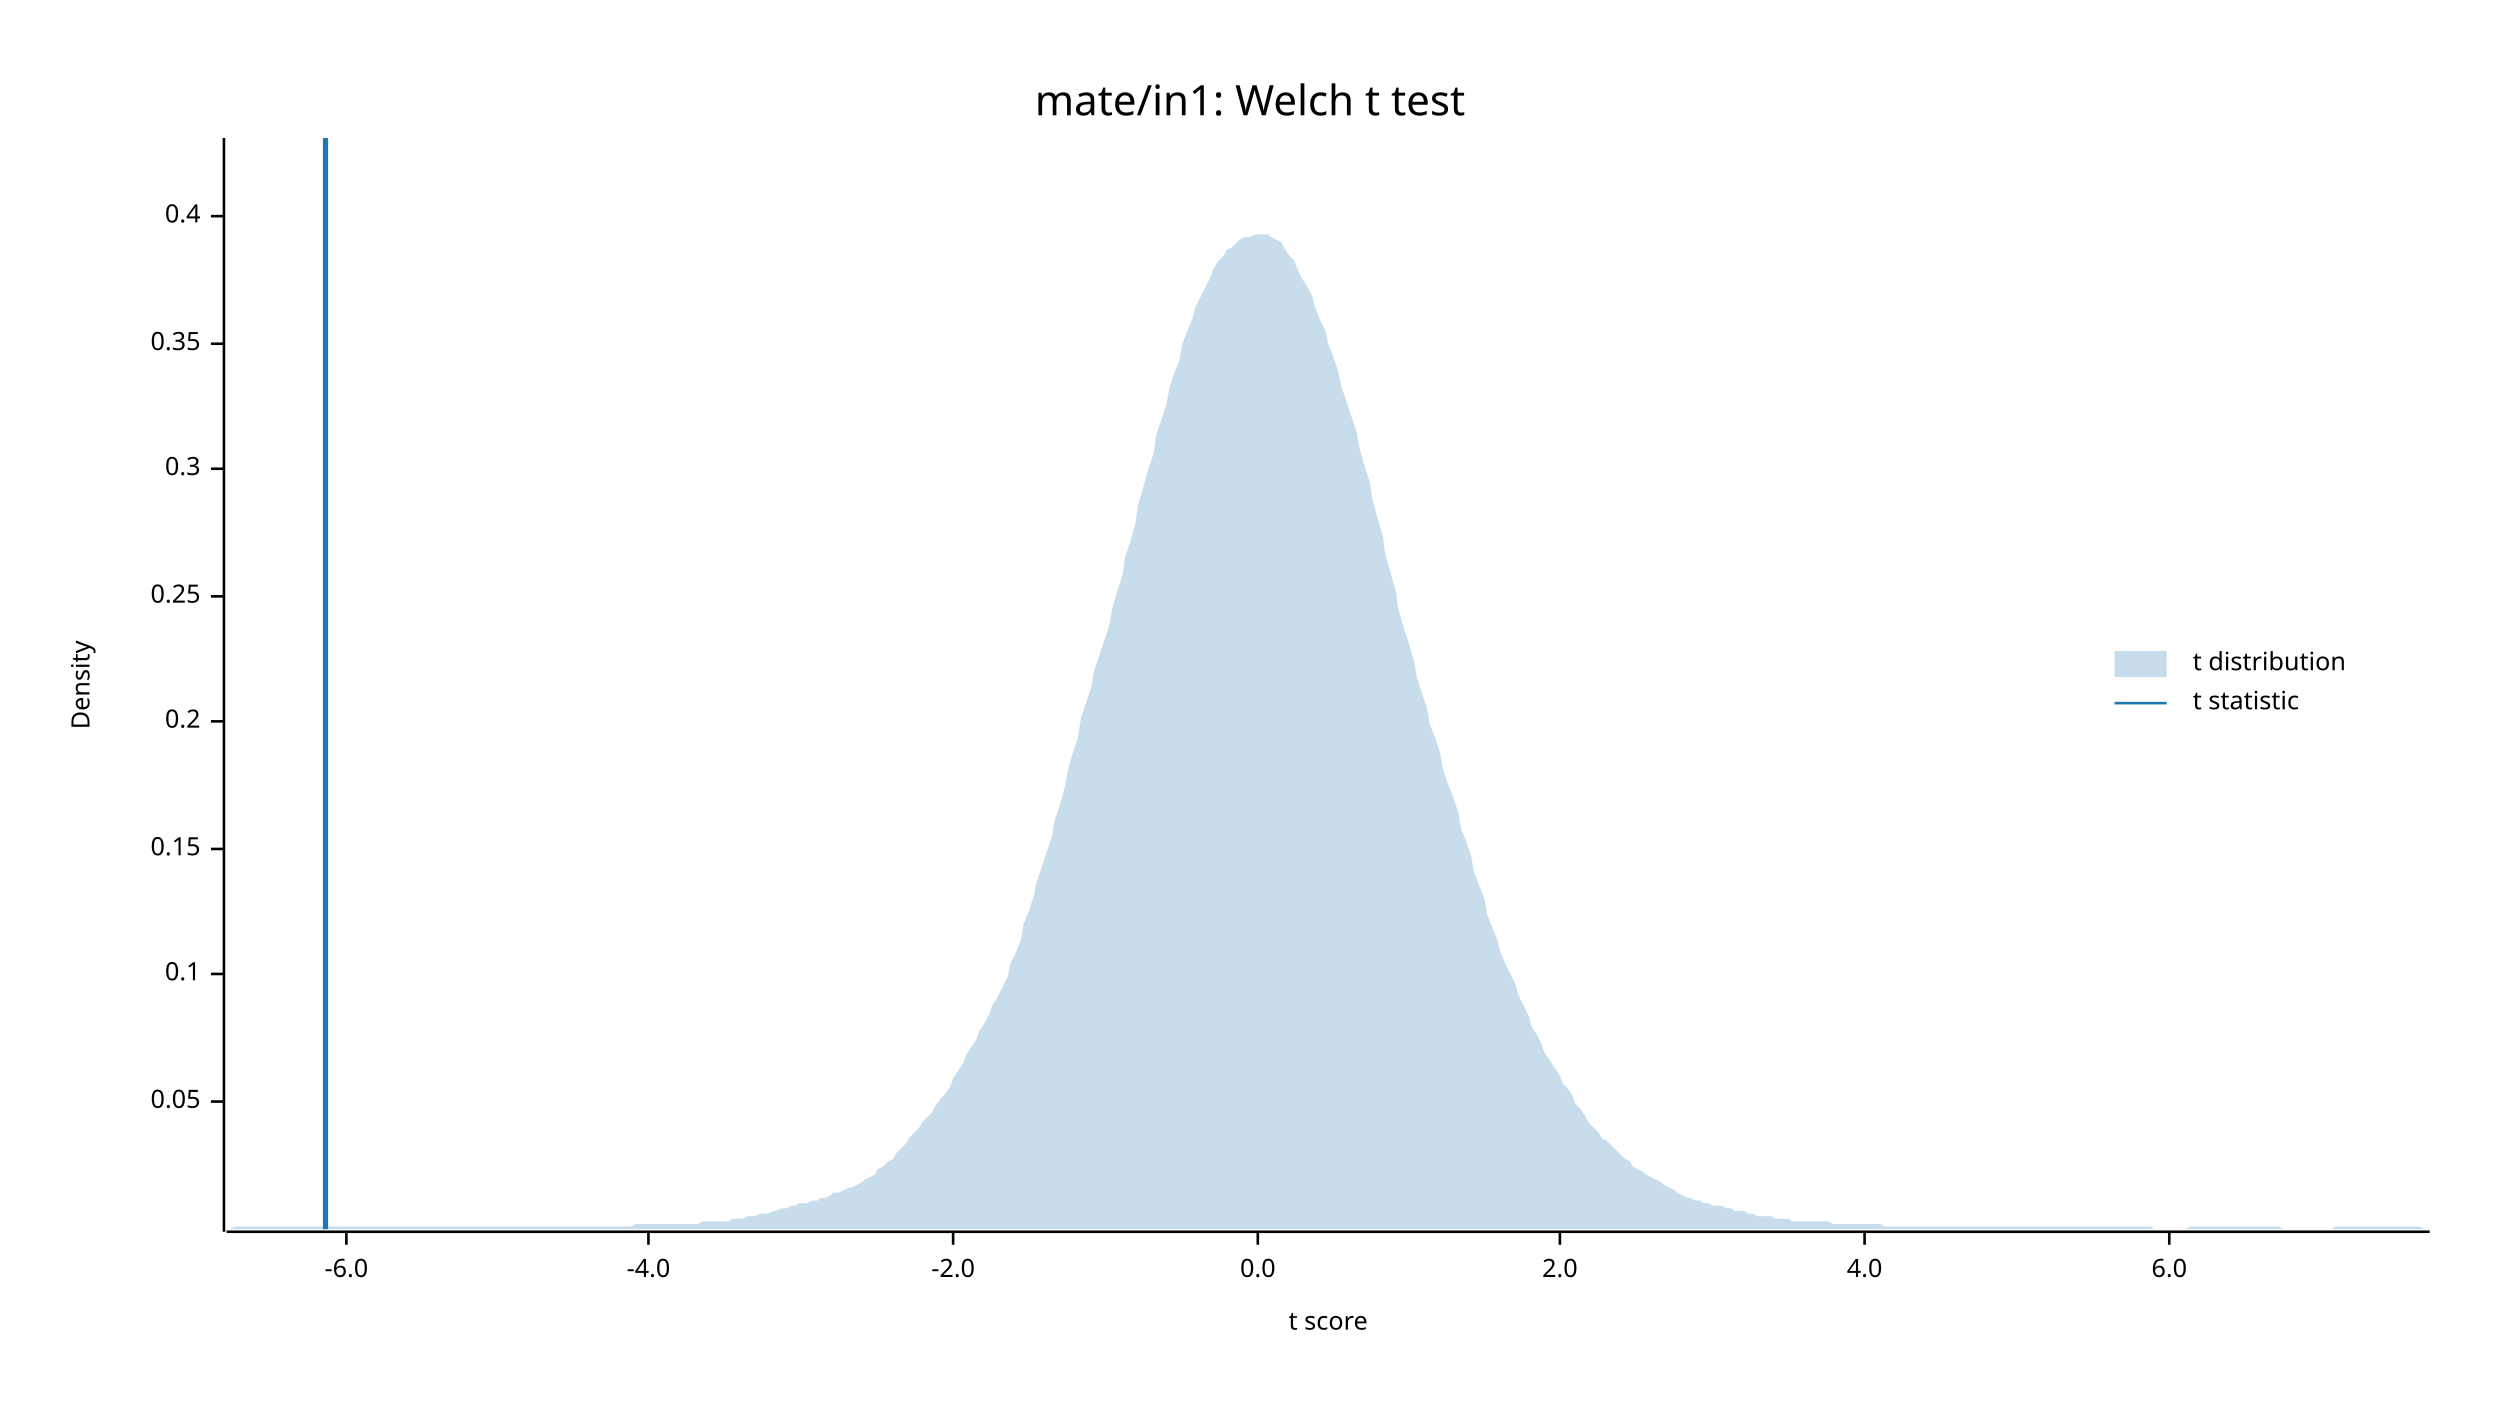
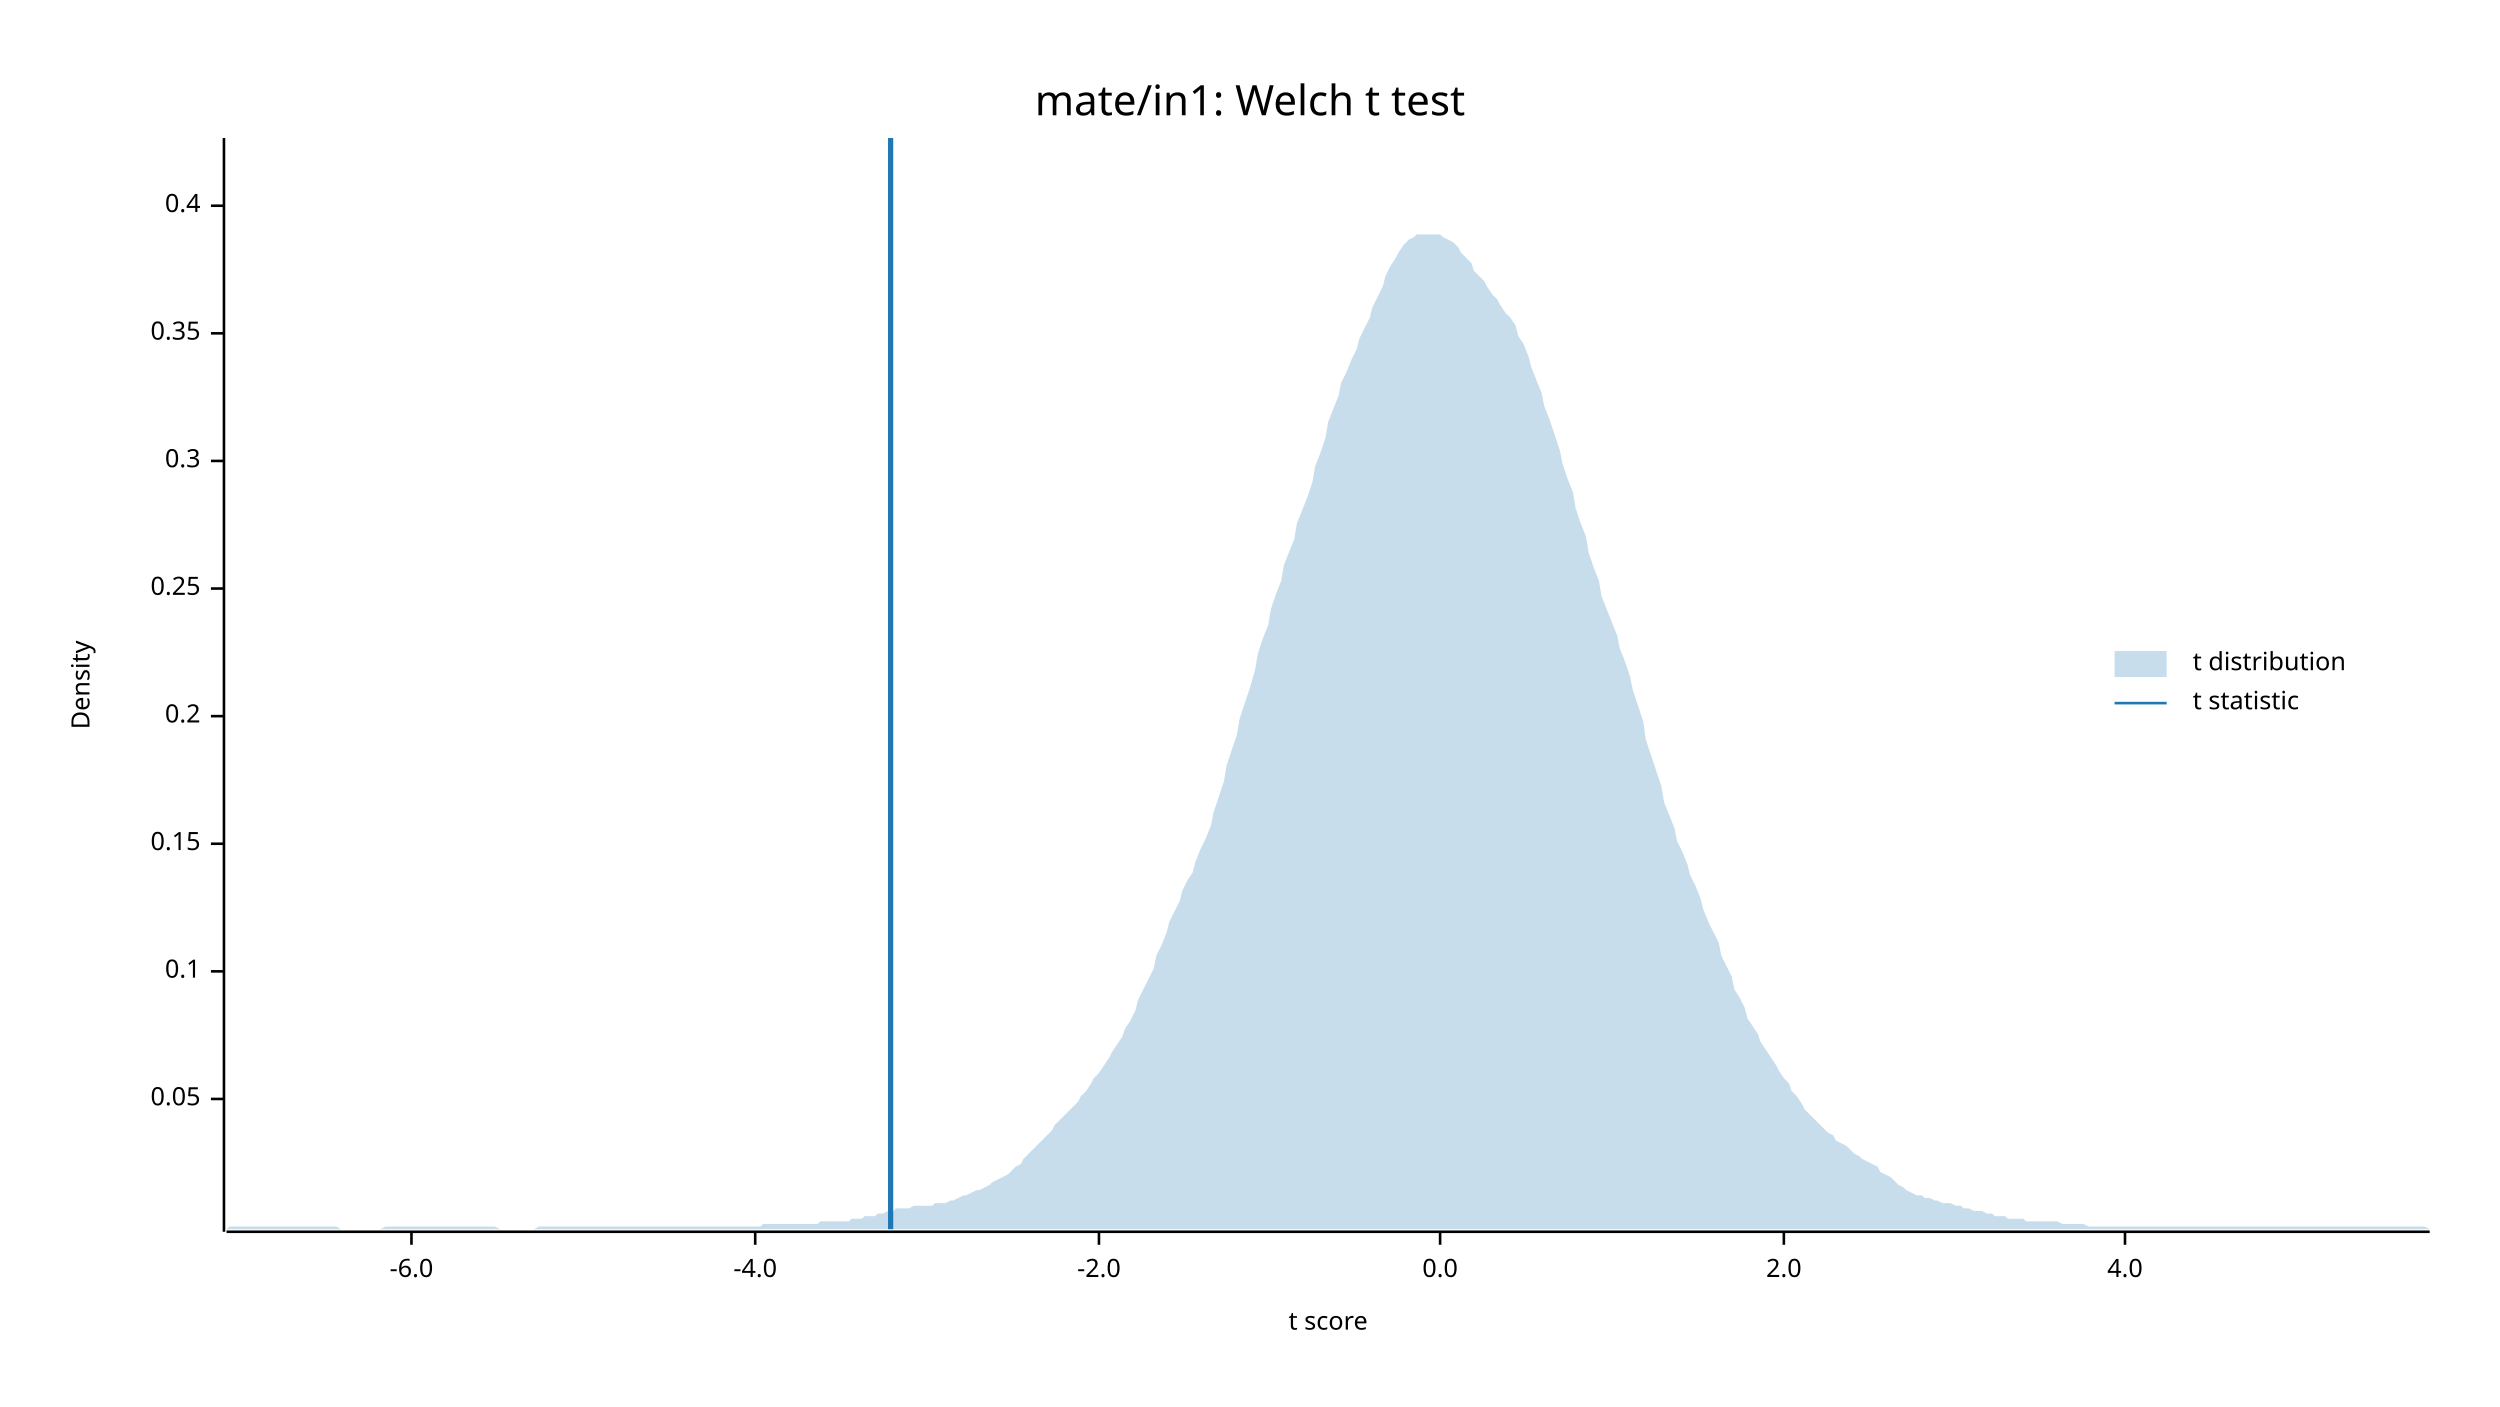
<svg xmlns="http://www.w3.org/2000/svg" width="960" height="540" viewBox="0 0 960 540">
  <text x="480" y="32" dy="0.76em" text-anchor="middle" font-family="sans-serif" font-size="16.129" opacity="1" fill="#000000">
mate/in1: Welch t test
</text>
  <text x="27" y="263" dy="0.76em" text-anchor="middle" font-family="sans-serif" font-size="9.677" opacity="1" fill="#000000" transform="rotate(270, 27, 263)">
Density
</text>
  <text x="510" y="513" dy="-0.5ex" text-anchor="middle" font-family="sans-serif" font-size="9.677" opacity="1" fill="#000000">
t score
</text>
  <polyline fill="none" opacity="1" stroke="#000000" stroke-width="1" points="86,53 86,473 " />
-   <text x="77" y="423" dy="0.5ex" text-anchor="end" font-family="sans-serif" font-size="9.677" opacity="1" fill="#000000">
+   <text x="77" y="422" dy="0.5ex" text-anchor="end" font-family="sans-serif" font-size="9.677" opacity="1" fill="#000000">
0.05
</text>
-   <polyline fill="none" opacity="1" stroke="#000000" stroke-width="1" points="81,423 86,423 " />
-   <text x="77" y="374" dy="0.5ex" text-anchor="end" font-family="sans-serif" font-size="9.677" opacity="1" fill="#000000">
+   <polyline fill="none" opacity="1" stroke="#000000" stroke-width="1" points="81,422 86,422 " />
+   <text x="77" y="373" dy="0.5ex" text-anchor="end" font-family="sans-serif" font-size="9.677" opacity="1" fill="#000000">
0.1
</text>
-   <polyline fill="none" opacity="1" stroke="#000000" stroke-width="1" points="81,374 86,374 " />
-   <text x="77" y="326" dy="0.5ex" text-anchor="end" font-family="sans-serif" font-size="9.677" opacity="1" fill="#000000">
+   <polyline fill="none" opacity="1" stroke="#000000" stroke-width="1" points="81,373 86,373 " />
+   <text x="77" y="324" dy="0.5ex" text-anchor="end" font-family="sans-serif" font-size="9.677" opacity="1" fill="#000000">
0.15
</text>
-   <polyline fill="none" opacity="1" stroke="#000000" stroke-width="1" points="81,326 86,326 " />
-   <text x="77" y="277" dy="0.5ex" text-anchor="end" font-family="sans-serif" font-size="9.677" opacity="1" fill="#000000">
+   <polyline fill="none" opacity="1" stroke="#000000" stroke-width="1" points="81,324 86,324 " />
+   <text x="77" y="275" dy="0.5ex" text-anchor="end" font-family="sans-serif" font-size="9.677" opacity="1" fill="#000000">
0.2
</text>
-   <polyline fill="none" opacity="1" stroke="#000000" stroke-width="1" points="81,277 86,277 " />
-   <text x="77" y="229" dy="0.5ex" text-anchor="end" font-family="sans-serif" font-size="9.677" opacity="1" fill="#000000">
+   <polyline fill="none" opacity="1" stroke="#000000" stroke-width="1" points="81,275 86,275 " />
+   <text x="77" y="226" dy="0.5ex" text-anchor="end" font-family="sans-serif" font-size="9.677" opacity="1" fill="#000000">
0.25
</text>
-   <polyline fill="none" opacity="1" stroke="#000000" stroke-width="1" points="81,229 86,229 " />
-   <text x="77" y="180" dy="0.5ex" text-anchor="end" font-family="sans-serif" font-size="9.677" opacity="1" fill="#000000">
+   <polyline fill="none" opacity="1" stroke="#000000" stroke-width="1" points="81,226 86,226 " />
+   <text x="77" y="177" dy="0.5ex" text-anchor="end" font-family="sans-serif" font-size="9.677" opacity="1" fill="#000000">
0.3
</text>
-   <polyline fill="none" opacity="1" stroke="#000000" stroke-width="1" points="81,180 86,180 " />
-   <text x="77" y="132" dy="0.5ex" text-anchor="end" font-family="sans-serif" font-size="9.677" opacity="1" fill="#000000">
+   <polyline fill="none" opacity="1" stroke="#000000" stroke-width="1" points="81,177 86,177 " />
+   <text x="77" y="128" dy="0.5ex" text-anchor="end" font-family="sans-serif" font-size="9.677" opacity="1" fill="#000000">
0.35
</text>
-   <polyline fill="none" opacity="1" stroke="#000000" stroke-width="1" points="81,132 86,132 " />
-   <text x="77" y="83" dy="0.5ex" text-anchor="end" font-family="sans-serif" font-size="9.677" opacity="1" fill="#000000">
+   <polyline fill="none" opacity="1" stroke="#000000" stroke-width="1" points="81,128 86,128 " />
+   <text x="77" y="79" dy="0.5ex" text-anchor="end" font-family="sans-serif" font-size="9.677" opacity="1" fill="#000000">
0.4
</text>
-   <polyline fill="none" opacity="1" stroke="#000000" stroke-width="1" points="81,83 86,83 " />
+   <polyline fill="none" opacity="1" stroke="#000000" stroke-width="1" points="81,79 86,79 " />
  <polyline fill="none" opacity="1" stroke="#000000" stroke-width="1" points="87,473 933,473 " />
-   <text x="133" y="483" dy="0.76em" text-anchor="middle" font-family="sans-serif" font-size="9.677" opacity="1" fill="#000000">
+   <text x="158" y="483" dy="0.76em" text-anchor="middle" font-family="sans-serif" font-size="9.677" opacity="1" fill="#000000">
-6.0
</text>
-   <polyline fill="none" opacity="1" stroke="#000000" stroke-width="1" points="133,473 133,478 " />
-   <text x="249" y="483" dy="0.76em" text-anchor="middle" font-family="sans-serif" font-size="9.677" opacity="1" fill="#000000">
+   <polyline fill="none" opacity="1" stroke="#000000" stroke-width="1" points="158,473 158,478 " />
+   <text x="290" y="483" dy="0.76em" text-anchor="middle" font-family="sans-serif" font-size="9.677" opacity="1" fill="#000000">
-4.0
</text>
-   <polyline fill="none" opacity="1" stroke="#000000" stroke-width="1" points="249,473 249,478 " />
-   <text x="366" y="483" dy="0.76em" text-anchor="middle" font-family="sans-serif" font-size="9.677" opacity="1" fill="#000000">
+   <polyline fill="none" opacity="1" stroke="#000000" stroke-width="1" points="290,473 290,478 " />
+   <text x="422" y="483" dy="0.76em" text-anchor="middle" font-family="sans-serif" font-size="9.677" opacity="1" fill="#000000">
-2.0
</text>
-   <polyline fill="none" opacity="1" stroke="#000000" stroke-width="1" points="366,473 366,478 " />
-   <text x="483" y="483" dy="0.76em" text-anchor="middle" font-family="sans-serif" font-size="9.677" opacity="1" fill="#000000">
+   <polyline fill="none" opacity="1" stroke="#000000" stroke-width="1" points="422,473 422,478 " />
+   <text x="553" y="483" dy="0.76em" text-anchor="middle" font-family="sans-serif" font-size="9.677" opacity="1" fill="#000000">
0.0
</text>
-   <polyline fill="none" opacity="1" stroke="#000000" stroke-width="1" points="483,473 483,478 " />
-   <text x="599" y="483" dy="0.76em" text-anchor="middle" font-family="sans-serif" font-size="9.677" opacity="1" fill="#000000">
+   <polyline fill="none" opacity="1" stroke="#000000" stroke-width="1" points="553,473 553,478 " />
+   <text x="685" y="483" dy="0.76em" text-anchor="middle" font-family="sans-serif" font-size="9.677" opacity="1" fill="#000000">
2.0
</text>
-   <polyline fill="none" opacity="1" stroke="#000000" stroke-width="1" points="599,473 599,478 " />
-   <text x="716" y="483" dy="0.76em" text-anchor="middle" font-family="sans-serif" font-size="9.677" opacity="1" fill="#000000">
+   <polyline fill="none" opacity="1" stroke="#000000" stroke-width="1" points="685,473 685,478 " />
+   <text x="816" y="483" dy="0.76em" text-anchor="middle" font-family="sans-serif" font-size="9.677" opacity="1" fill="#000000">
4.0
</text>
-   <polyline fill="none" opacity="1" stroke="#000000" stroke-width="1" points="716,473 716,478 " />
-   <text x="833" y="483" dy="0.76em" text-anchor="middle" font-family="sans-serif" font-size="9.677" opacity="1" fill="#000000">
- 6.0
- </text>
-   <polyline fill="none" opacity="1" stroke="#000000" stroke-width="1" points="833,473 833,478 " />
-   <polygon opacity="0.25" fill="#1F78B4" points="87,472 88,472 90,471 92,471 93,471 95,471 97,471 98,471 100,471 102,471 103,471 105,471 107,471 109,471 110,471 112,471 114,471 115,471 117,471 119,471 120,471 122,471 124,471 125,471 127,471 129,471 131,471 132,471 134,471 136,471 137,471 139,471 141,471 142,471 144,471 146,471 148,471 149,471 151,471 153,471 154,471 156,471 158,471 159,471 161,471 163,471 164,471 166,471 168,471 170,471 171,471 173,471 175,471 176,471 178,471 180,471 181,471 183,471 185,471 187,471 188,471 190,471 192,471 193,471 195,471 197,471 198,471 200,471 202,471 203,471 205,471 207,471 209,471 210,471 212,471 214,471 215,471 217,471 219,471 220,471 222,471 224,471 226,471 227,471 229,471 231,471 232,471 234,471 236,471 237,471 239,471 241,471 242,471 244,470 246,470 248,470 249,470 251,470 253,470 254,470 256,470 258,470 259,470 261,470 263,470 265,470 266,470 268,470 270,469 271,469 273,469 275,469 276,469 278,469 280,469 281,468 283,468 285,468 287,467 288,467 290,467 292,466 293,466 295,466 297,465 298,465 300,464 302,464 304,463 305,463 307,462 309,462 310,462 312,461 314,461 315,460 317,460 319,459 320,458 322,458 324,457 326,456 327,456 329,455 331,454 332,453 334,452 336,451 337,449 339,448 341,446 343,445 344,443 346,441 348,439 349,437 351,435 353,433 354,431 356,429 358,427 359,425 361,422 363,420 365,417 366,414 368,411 370,408 371,405 373,402 375,399 376,396 378,393 380,389 381,386 383,383 385,379 387,375 388,370 390,366 392,361 393,355 395,350 397,344 398,339 400,333 402,327 404,321 405,315 407,309 409,302 410,296 412,289 414,283 415,276 417,270 419,264 420,258 422,252 424,246 426,240 427,234 429,227 431,221 432,214 434,208 436,201 437,194 439,187 441,180 443,174 444,167 446,161 448,155 449,149 451,143 453,138 454,132 456,127 458,122 459,118 461,114 463,110 465,106 466,103 468,100 470,98 471,96 473,95 475,93 476,92 478,91 480,91 482,90 483,90 485,90 487,90 488,91 490,92 492,93 493,95 495,98 497,100 498,103 500,107 502,110 504,114 505,118 507,123 509,127 510,132 512,137 514,143 515,148 517,154 519,160 521,166 522,172 524,179 526,185 527,192 529,199 531,206 532,213 534,220 536,227 537,234 539,241 541,247 543,254 544,260 546,266 548,272 549,278 551,283 553,289 554,295 556,301 558,306 560,312 561,318 563,323 565,329 566,335 568,340 570,345 571,351 573,356 575,361 576,365 578,370 580,374 582,378 583,382 585,386 587,390 588,394 590,397 592,401 593,404 595,407 597,410 599,413 600,416 602,418 604,421 605,424 607,426 609,429 610,431 612,433 614,435 615,437 617,438 619,440 621,442 622,443 624,445 626,446 627,448 629,449 631,450 632,451 634,452 636,453 638,454 639,455 641,456 643,457 644,458 646,459 648,460 649,460 651,461 653,461 654,462 656,462 658,463 660,463 661,463 663,464 665,464 666,465 668,465 670,465 671,466 673,466 675,467 676,467 678,467 680,467 682,468 683,468 685,468 687,468 688,469 690,469 692,469 693,469 695,469 697,469 699,469 700,469 702,469 704,470 705,470 707,470 709,470 710,470 712,470 714,470 715,470 717,470 719,470 721,470 722,470 724,471 726,471 727,471 729,471 731,471 732,471 734,471 736,471 738,471 739,471 741,471 743,471 744,471 746,471 748,471 749,471 751,471 753,471 754,471 756,471 758,471 760,471 761,471 763,471 765,471 766,471 768,471 770,471 771,471 773,471 775,471 777,471 778,471 780,471 782,471 783,471 785,471 787,471 788,471 790,471 792,471 793,471 795,471 797,471 799,471 800,471 802,471 804,471 805,471 807,471 809,471 810,471 812,471 814,471 816,471 817,471 819,471 821,471 822,471 824,471 826,471 827,472 829,472 831,472 832,472 834,472 836,472 838,472 839,472 841,471 843,471 844,471 846,471 848,471 849,471 851,471 853,471 855,471 856,471 858,471 860,471 861,471 863,471 865,471 866,471 868,471 870,471 871,471 873,471 875,471 877,472 878,472 880,472 882,472 883,472 885,472 887,472 888,472 890,472 892,472 894,472 895,472 897,471 899,471 900,471 902,471 904,471 905,471 907,471 909,471 910,471 912,471 914,471 916,471 917,471 919,471 921,471 922,471 924,471 926,471 927,471 929,471 931,472 933,472 933,472 87,472 " />
-   <polyline fill="none" opacity="1" stroke="#1F78B4" stroke-width="2" points="125,472 125,53 " />
+   <polyline fill="none" opacity="1" stroke="#000000" stroke-width="1" points="816,473 816,478 " />
+   <polygon opacity="0.25" fill="#1F78B4" points="87,472 88,471 90,471 92,471 93,471 95,471 97,471 98,471 100,471 102,471 103,471 105,471 107,471 109,471 110,471 112,471 114,471 115,471 117,471 119,471 120,471 122,471 124,471 125,471 127,471 129,471 131,472 132,472 134,472 136,472 137,472 139,472 141,472 142,472 144,472 146,472 148,471 149,471 151,471 153,471 154,471 156,471 158,471 159,471 161,471 163,471 164,471 166,471 168,471 170,471 171,471 173,471 175,471 176,471 178,471 180,471 181,471 183,471 185,471 187,471 188,471 190,471 192,472 193,472 195,472 197,472 198,472 200,472 202,472 203,472 205,472 207,471 209,471 210,471 212,471 214,471 215,471 217,471 219,471 220,471 222,471 224,471 226,471 227,471 229,471 231,471 232,471 234,471 236,471 237,471 239,471 241,471 242,471 244,471 246,471 248,471 249,471 251,471 253,471 254,471 256,471 258,471 259,471 261,471 263,471 265,471 266,471 268,471 270,471 271,471 273,471 275,471 276,471 278,471 280,471 281,471 283,471 285,471 287,471 288,471 290,471 292,471 293,470 295,470 297,470 298,470 300,470 302,470 304,470 305,470 307,470 309,470 310,470 312,470 314,470 315,469 317,469 319,469 320,469 322,469 324,469 326,469 327,468 329,468 331,468 332,467 334,467 336,467 337,466 339,466 341,465 343,465 344,464 346,464 348,464 349,464 351,463 353,463 354,463 356,463 358,463 359,462 361,462 363,462 365,461 366,461 368,460 370,459 371,459 373,458 375,457 376,457 378,456 380,455 381,454 383,453 385,452 387,451 388,450 390,448 392,447 393,445 395,443 397,441 398,440 400,438 402,436 404,434 405,432 407,430 409,428 410,427 412,425 414,423 415,421 417,419 419,416 420,414 422,412 424,409 426,406 427,404 429,401 431,398 432,395 434,392 436,388 437,384 439,380 441,376 443,372 444,367 446,363 448,358 449,354 451,350 453,346 454,342 456,338 458,335 459,331 461,326 463,322 465,317 466,312 468,306 470,300 471,294 473,288 475,282 476,276 478,270 480,264 482,257 483,251 485,245 487,240 488,234 490,228 492,223 493,217 495,212 497,207 498,201 500,196 502,191 504,185 505,179 507,174 509,168 510,162 512,157 514,152 515,147 517,143 519,138 521,134 522,130 524,126 526,122 527,118 529,114 531,110 532,106 534,102 536,99 537,97 539,94 541,92 543,91 544,90 546,90 548,90 549,90 551,90 553,90 554,91 556,92 558,93 560,95 561,97 563,99 565,101 566,104 568,106 570,108 571,110 573,113 575,115 576,117 578,120 580,122 582,125 583,129 585,132 587,137 588,141 590,146 592,151 593,156 595,161 597,167 599,173 600,178 602,184 604,189 605,195 607,201 609,206 610,212 612,218 614,223 615,229 617,234 619,239 621,244 622,249 624,254 626,260 627,265 629,271 631,277 632,284 634,290 636,296 638,302 639,308 641,313 643,318 644,323 646,327 648,332 649,336 651,340 653,345 654,349 656,354 658,358 660,362 661,367 663,371 665,375 666,380 668,383 670,387 671,391 673,394 675,397 676,400 678,403 680,406 682,409 683,411 685,414 687,416 688,419 690,421 692,424 693,426 695,428 697,430 699,432 700,433 702,435 704,436 705,438 707,439 709,440 710,441 712,443 714,444 715,445 717,446 719,447 721,448 722,450 724,451 726,452 727,453 729,455 731,456 732,457 734,458 736,459 738,459 739,460 741,460 743,461 744,461 746,462 748,462 749,462 751,463 753,463 754,464 756,464 758,465 760,465 761,465 763,466 765,466 766,467 768,467 770,467 771,468 773,468 775,468 777,468 778,469 780,469 782,469 783,469 785,469 787,469 788,469 790,469 792,470 793,470 795,470 797,470 799,470 800,470 802,471 804,471 805,471 807,471 809,471 810,471 812,471 814,471 816,471 817,471 819,471 821,471 822,471 824,471 826,471 827,471 829,471 831,471 832,471 834,471 836,471 838,471 839,471 841,471 843,471 844,471 846,471 848,471 849,471 851,471 853,471 855,471 856,471 858,471 860,471 861,471 863,471 865,471 866,471 868,471 870,471 871,471 873,471 875,471 877,471 878,471 880,471 882,471 883,471 885,471 887,471 888,471 890,471 892,471 894,471 895,471 897,471 899,471 900,471 902,471 904,471 905,471 907,471 909,471 910,471 912,471 914,471 916,471 917,471 919,471 921,471 922,471 924,471 926,471 927,471 929,471 931,471 933,472 933,472 87,472 " />
+   <polyline fill="none" opacity="1" stroke="#1F78B4" stroke-width="2" points="342,472 342,53 " />
  <text x="842" y="250" dy="0.76em" text-anchor="start" font-family="sans-serif" font-size="9.677" opacity="1" fill="#000000">
t distribution
</text>
  <text x="842" y="265" dy="0.76em" text-anchor="start" font-family="sans-serif" font-size="9.677" opacity="1" fill="#000000">
t statistic
</text>
  <rect x="812" y="250" width="20" height="10" opacity="0.25" fill="#1F78B4" stroke="none" />
  <polyline fill="none" opacity="1" stroke="#1F78B4" stroke-width="1" points="812,270 832,270 " />
</svg>
